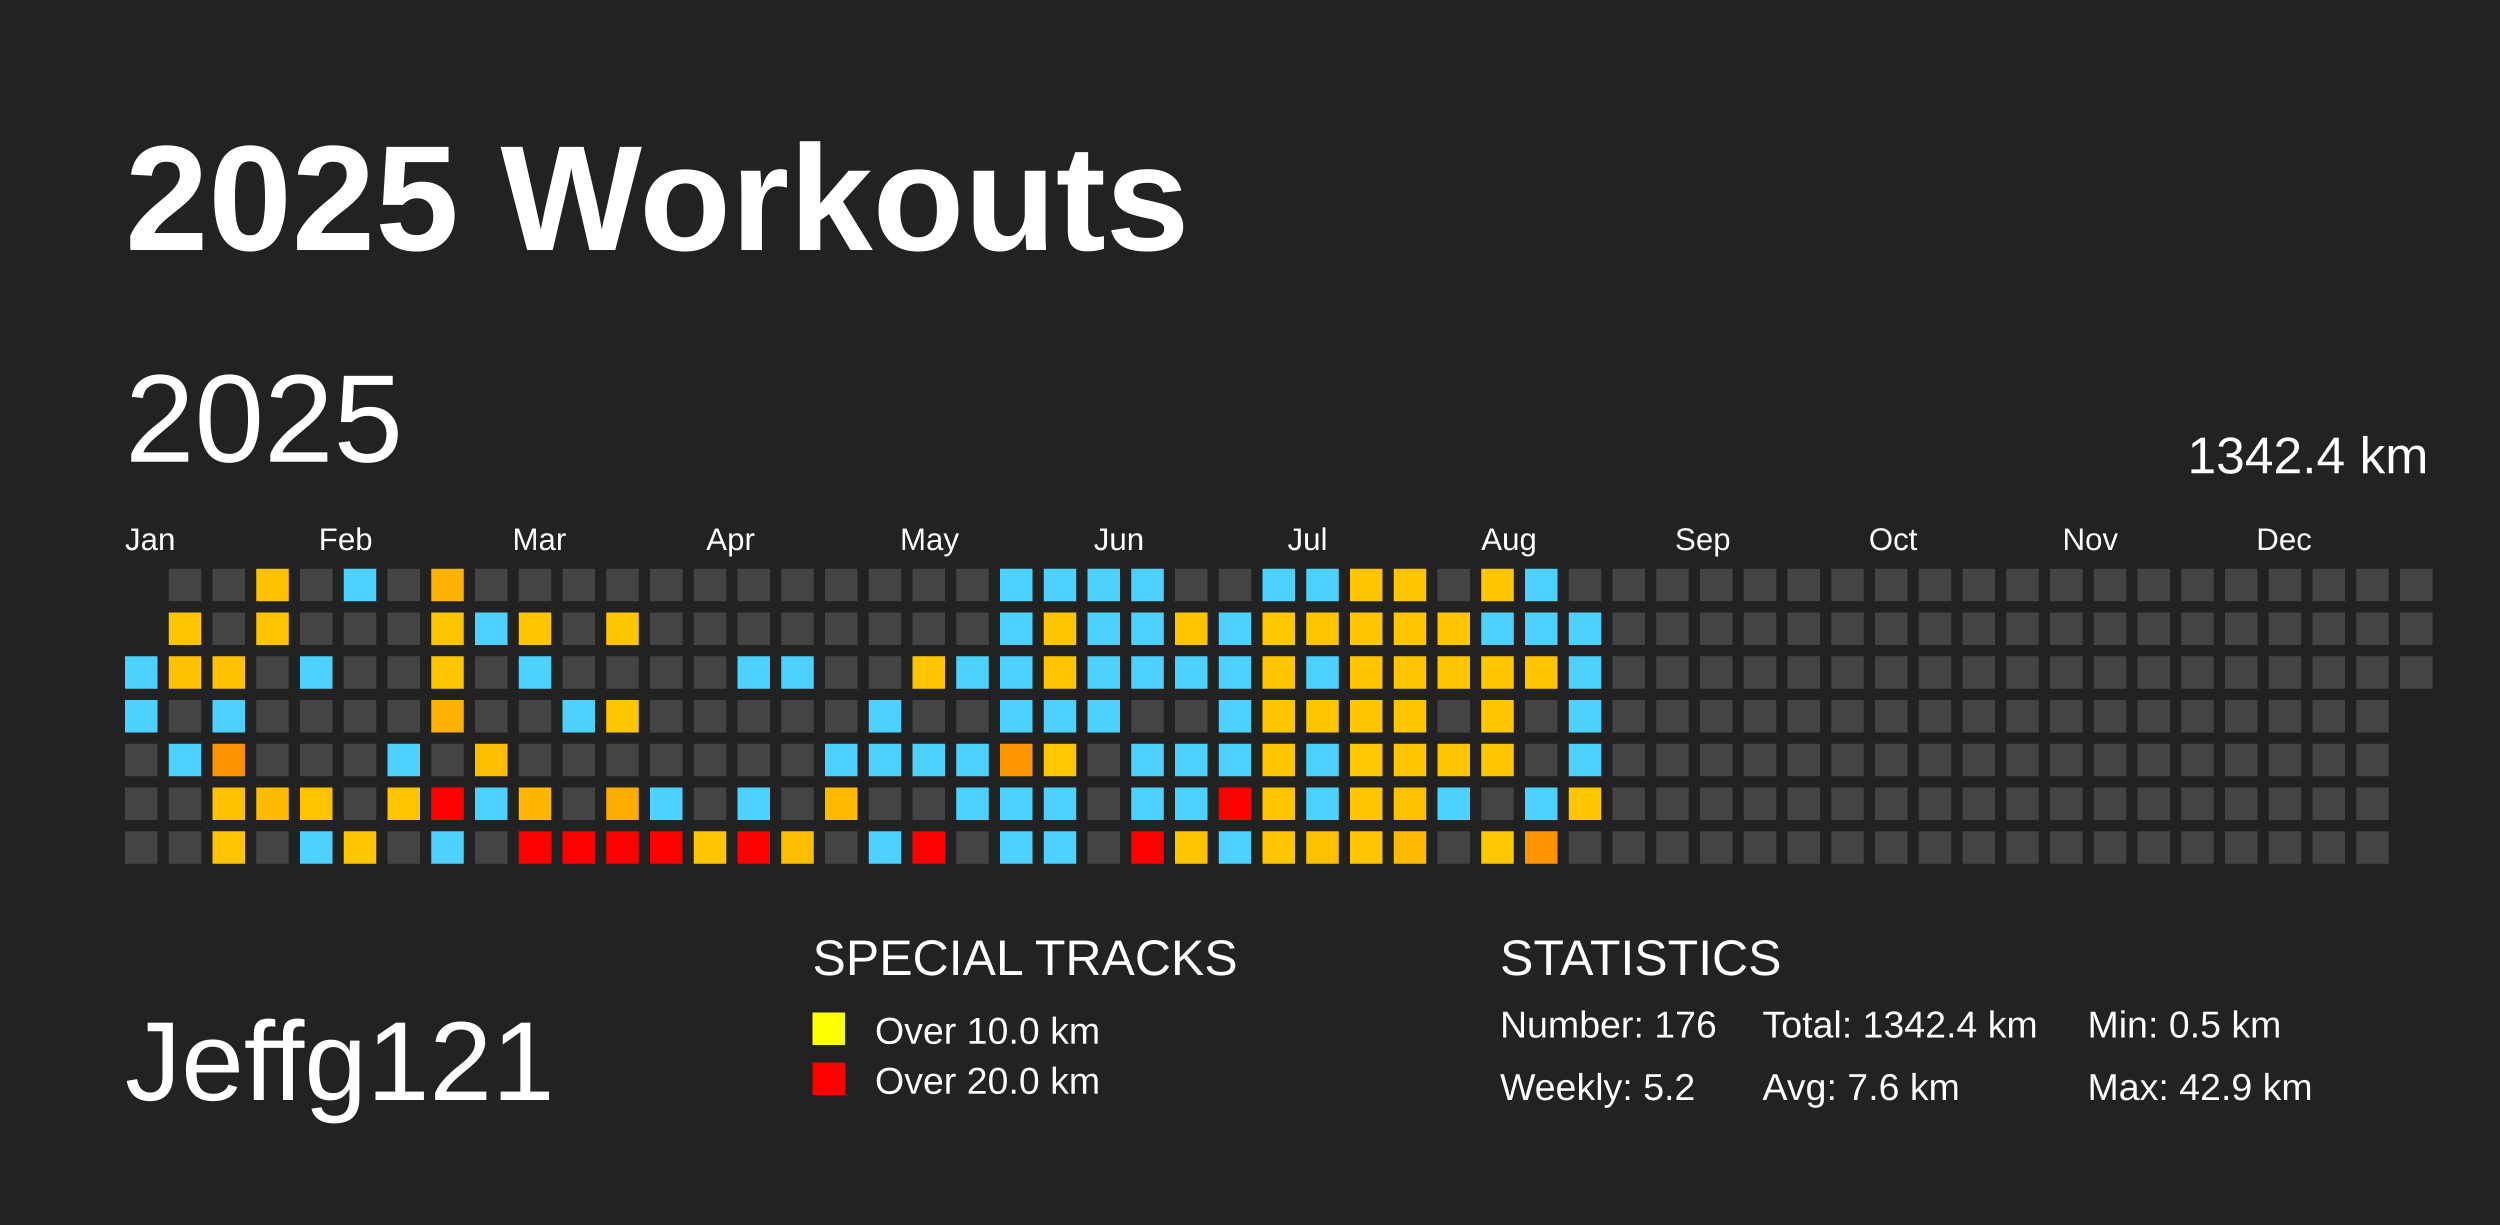
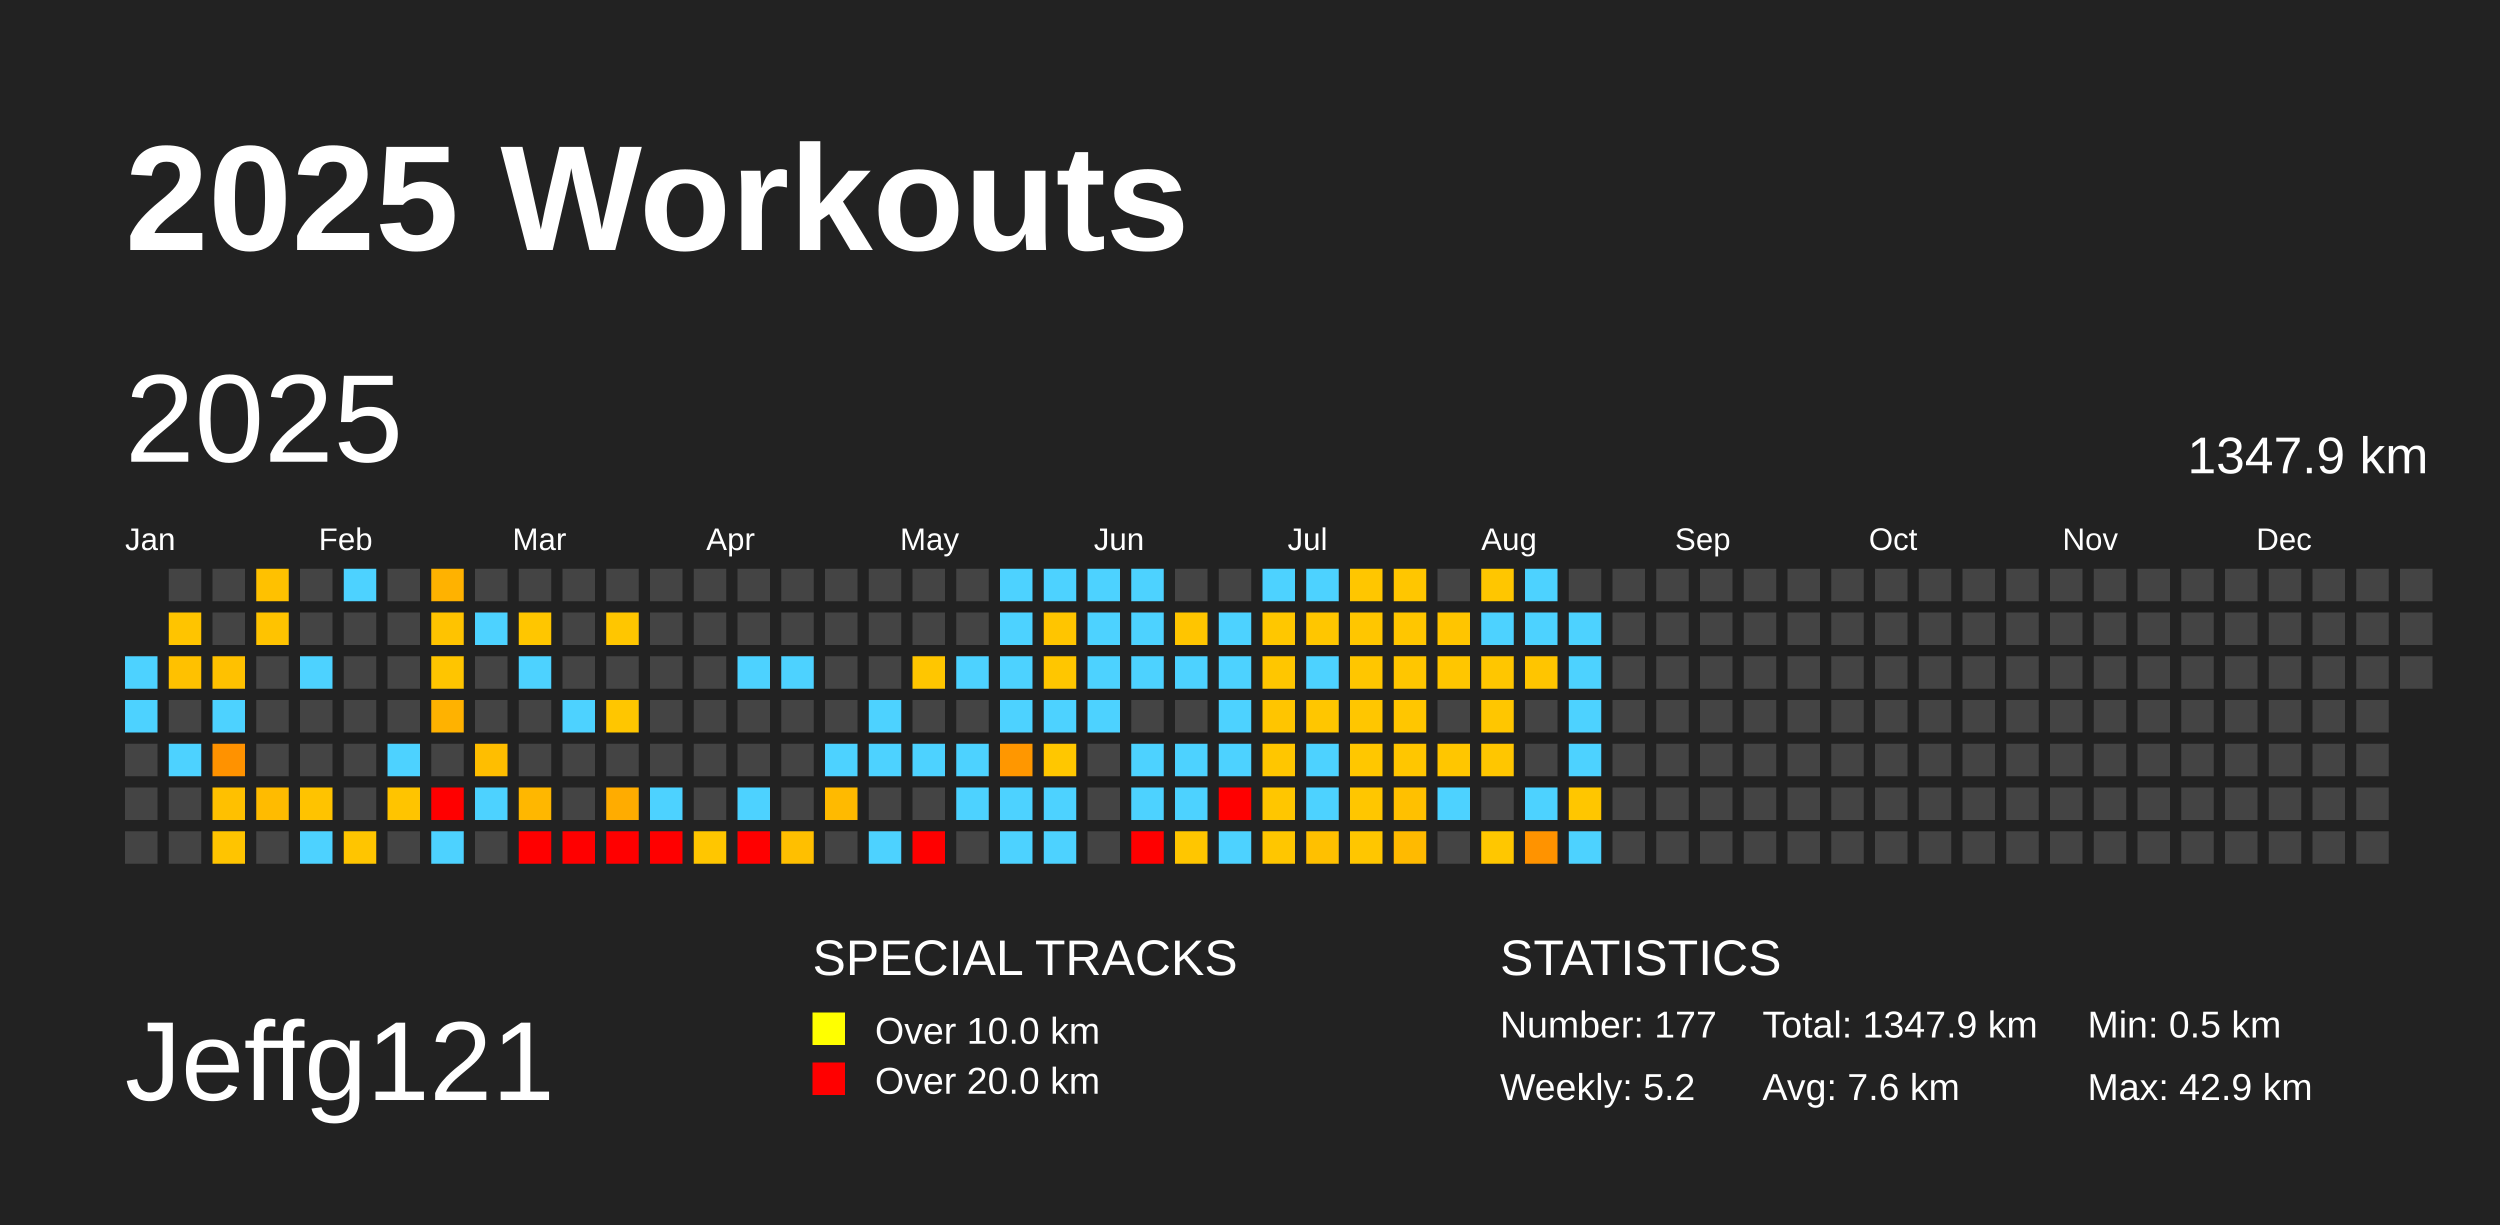
<svg xmlns="http://www.w3.org/2000/svg" baseProfile="full" height="98mm" version="1.1" viewBox="0,0,200,98" width="200mm">
  <defs />
  <rect fill="#222222" height="98" width="200" x="0" y="0" />
  <text fill="#FFFFFF" style="font-size:12px; font-family:Arial; font-weight:bold;" x="10" y="20">2025 Workouts</text>
  <text fill="#FFFFFF" style="font-size:9px; font-family:Arial" x="10" y="88">Jeffg121</text>
  <text fill="#FFFFFF" style="font-size:4px; font-family:Arial" x="65" y="78">SPECIAL TRACKS</text>
  <rect fill="yellow" height="2.6" width="2.6" x="65" y="81" />
  <text fill="#FFFFFF" style="font-size:3px; font-family:Arial" x="70" y="83.5">Over 10.0 km</text>
  <rect fill="red" height="2.6" width="2.6" x="65" y="85" />
  <text fill="#FFFFFF" style="font-size:3px; font-family:Arial" x="70" y="87.5">Over 20.0 km</text>
  <text fill="#FFFFFF" style="font-size:4px; font-family:Arial" x="120" y="78">STATISTICS</text>
-   <text fill="#FFFFFF" style="font-size:3px; font-family:Arial" x="120" y="83">Number: 176</text>
+   <text fill="#FFFFFF" style="font-size:3px; font-family:Arial" x="120" y="83">Number: 177</text>
  <text fill="#FFFFFF" style="font-size:3px; font-family:Arial" x="120" y="88">Weekly: 5.2</text>
-   <text fill="#FFFFFF" style="font-size:3px; font-family:Arial" x="141" y="83">Total: 1342.4 km</text>
+   <text fill="#FFFFFF" style="font-size:3px; font-family:Arial" x="141" y="83">Total: 1347.9 km</text>
  <text fill="#FFFFFF" style="font-size:3px; font-family:Arial" x="141" y="88">Avg: 7.6 km</text>
  <text fill="#FFFFFF" style="font-size:3px; font-family:Arial" x="167" y="83">Min: 0.5 km</text>
  <text fill="#FFFFFF" style="font-size:3px; font-family:Arial" x="167" y="88">Max: 42.9 km</text>
  <text dominant-baseline="hanging" fill="#FFFFFF" style="font-size:10.0px; font-family:Arial;" x="10" y="30">2025</text>
-   <text dominant-baseline="hanging" fill="#FFFFFF" style="font-size:4.125px; font-family:Arial;" x="175" y="35">1342.4 km</text>
+   <text dominant-baseline="hanging" fill="#FFFFFF" style="font-size:4.125px; font-family:Arial;" x="175" y="35">1347.9 km</text>
  <text fill="#FFFFFF" style="font-size:2.5px; font-family:Arial" x="10.0" y="44">Jan</text>
  <text fill="#FFFFFF" style="font-size:2.5px; font-family:Arial" x="25.5" y="44">Feb</text>
  <text fill="#FFFFFF" style="font-size:2.5px; font-family:Arial" x="41.0" y="44">Mar</text>
  <text fill="#FFFFFF" style="font-size:2.5px; font-family:Arial" x="56.5" y="44">Apr</text>
  <text fill="#FFFFFF" style="font-size:2.5px; font-family:Arial" x="72.0" y="44">May</text>
  <text fill="#FFFFFF" style="font-size:2.5px; font-family:Arial" x="87.5" y="44">Jun</text>
  <text fill="#FFFFFF" style="font-size:2.5px; font-family:Arial" x="103.0" y="44">Jul</text>
  <text fill="#FFFFFF" style="font-size:2.5px; font-family:Arial" x="118.5" y="44">Aug</text>
  <text fill="#FFFFFF" style="font-size:2.5px; font-family:Arial" x="134.0" y="44">Sep</text>
  <text fill="#FFFFFF" style="font-size:2.5px; font-family:Arial" x="149.5" y="44">Oct</text>
  <text fill="#FFFFFF" style="font-size:2.5px; font-family:Arial" x="165.0" y="44">Nov</text>
  <text fill="#FFFFFF" style="font-size:2.5px; font-family:Arial" x="180.5" y="44">Dec</text>
  <rect fill="#4dd2ff" height="2.6" width="2.6" x="10.0" y="52.5" />
  <rect fill="#4dd2ff" height="2.6" width="2.6" x="10.0" y="56.0" />
  <rect fill="#444444" height="2.6" width="2.6" x="10.0" y="59.5" />
  <rect fill="#444444" height="2.6" width="2.6" x="10.0" y="63.0" />
  <rect fill="#444444" height="2.6" width="2.6" x="10.0" y="66.5" />
  <rect fill="#444444" height="2.6" width="2.6" x="13.5" y="45.5" />
  <rect fill="#ffc400" height="2.6" width="2.6" x="13.5" y="49.0" />
  <rect fill="#ffc100" height="2.6" width="2.6" x="13.5" y="52.5" />
  <rect fill="#444444" height="2.6" width="2.6" x="13.5" y="56.0" />
  <rect fill="#4dd2ff" height="2.6" width="2.6" x="13.5" y="59.5" />
  <rect fill="#444444" height="2.6" width="2.6" x="13.5" y="63.0" />
  <rect fill="#444444" height="2.6" width="2.6" x="13.5" y="66.5" />
  <rect fill="#444444" height="2.6" width="2.6" x="17.0" y="45.5" />
  <rect fill="#444444" height="2.6" width="2.6" x="17.0" y="49.0" />
  <rect fill="#ffc100" height="2.6" width="2.6" x="17.0" y="52.5" />
  <rect fill="#4dd2ff" height="2.6" width="2.6" x="17.0" y="56.0" />
  <rect fill="#ff9200" height="2.6" width="2.6" x="17.0" y="59.5" />
  <rect fill="#ffc000" height="2.6" width="2.6" x="17.0" y="63.0" />
  <rect fill="#ffc400" height="2.6" width="2.6" x="17.0" y="66.5" />
  <rect fill="#ffc100" height="2.6" width="2.6" x="20.5" y="45.5" />
  <rect fill="#ffc300" height="2.6" width="2.6" x="20.5" y="49.0" />
  <rect fill="#444444" height="2.6" width="2.6" x="20.5" y="52.5" />
  <rect fill="#444444" height="2.6" width="2.6" x="20.5" y="56.0" />
  <rect fill="#444444" height="2.6" width="2.6" x="20.5" y="59.5" />
  <rect fill="#ffbb00" height="2.6" width="2.6" x="20.5" y="63.0" />
  <rect fill="#444444" height="2.6" width="2.6" x="20.5" y="66.5" />
  <rect fill="#444444" height="2.6" width="2.6" x="24.0" y="45.5" />
  <rect fill="#444444" height="2.6" width="2.6" x="24.0" y="49.0" />
  <rect fill="#4dd2ff" height="2.6" width="2.6" x="24.0" y="52.5" />
  <rect fill="#444444" height="2.6" width="2.6" x="24.0" y="56.0" />
  <rect fill="#444444" height="2.6" width="2.6" x="24.0" y="59.5" />
  <rect fill="#ffc300" height="2.6" width="2.6" x="24.0" y="63.0" />
  <rect fill="#4dd2ff" height="2.6" width="2.6" x="24.0" y="66.5" />
  <rect fill="#4dd2ff" height="2.6" width="2.6" x="27.5" y="45.5" />
  <rect fill="#444444" height="2.6" width="2.6" x="27.5" y="49.0" />
  <rect fill="#444444" height="2.6" width="2.6" x="27.5" y="52.5" />
  <rect fill="#444444" height="2.6" width="2.6" x="27.5" y="56.0" />
  <rect fill="#444444" height="2.6" width="2.6" x="27.5" y="59.5" />
  <rect fill="#444444" height="2.6" width="2.6" x="27.5" y="63.0" />
  <rect fill="#ffc500" height="2.6" width="2.6" x="27.5" y="66.5" />
  <rect fill="#444444" height="2.6" width="2.6" x="31.0" y="45.5" />
  <rect fill="#444444" height="2.6" width="2.6" x="31.0" y="49.0" />
  <rect fill="#444444" height="2.6" width="2.6" x="31.0" y="52.5" />
  <rect fill="#444444" height="2.6" width="2.6" x="31.0" y="56.0" />
  <rect fill="#4dd2ff" height="2.6" width="2.6" x="31.0" y="59.5" />
  <rect fill="#ffc400" height="2.6" width="2.6" x="31.0" y="63.0" />
  <rect fill="#444444" height="2.6" width="2.6" x="31.0" y="66.5" />
  <rect fill="#ffb200" height="2.6" width="2.6" x="34.5" y="45.5" />
  <rect fill="#ffc300" height="2.6" width="2.6" x="34.5" y="49.0" />
  <rect fill="#ffc500" height="2.6" width="2.6" x="34.5" y="52.5" />
  <rect fill="#ffb200" height="2.6" width="2.6" x="34.5" y="56.0" />
  <rect fill="#444444" height="2.6" width="2.6" x="34.5" y="59.5" />
  <rect fill="red" height="2.6" width="2.6" x="34.5" y="63.0" />
  <rect fill="#4dd2ff" height="2.6" width="2.6" x="34.5" y="66.5" />
  <rect fill="#444444" height="2.6" width="2.6" x="38.0" y="45.5" />
  <rect fill="#4dd2ff" height="2.6" width="2.6" x="38.0" y="49.0" />
  <rect fill="#444444" height="2.6" width="2.6" x="38.0" y="52.5" />
  <rect fill="#444444" height="2.6" width="2.6" x="38.0" y="56.0" />
  <rect fill="#ffbe00" height="2.6" width="2.6" x="38.0" y="59.5" />
  <rect fill="#4dd2ff" height="2.6" width="2.6" x="38.0" y="63.0" />
  <rect fill="#444444" height="2.6" width="2.6" x="38.0" y="66.5" />
  <rect fill="#444444" height="2.6" width="2.6" x="41.5" y="45.5" />
  <rect fill="#ffc600" height="2.6" width="2.6" x="41.5" y="49.0" />
  <rect fill="#4dd2ff" height="2.6" width="2.6" x="41.5" y="52.5" />
  <rect fill="#444444" height="2.6" width="2.6" x="41.5" y="56.0" />
  <rect fill="#444444" height="2.6" width="2.6" x="41.5" y="59.5" />
  <rect fill="#ffb700" height="2.6" width="2.6" x="41.5" y="63.0" />
  <rect fill="red" height="2.6" width="2.6" x="41.5" y="66.5" />
  <rect fill="#444444" height="2.6" width="2.6" x="45.0" y="45.5" />
  <rect fill="#444444" height="2.6" width="2.6" x="45.0" y="49.0" />
  <rect fill="#444444" height="2.6" width="2.6" x="45.0" y="52.5" />
  <rect fill="#4dd2ff" height="2.6" width="2.6" x="45.0" y="56.0" />
  <rect fill="#444444" height="2.6" width="2.6" x="45.0" y="59.5" />
  <rect fill="#444444" height="2.6" width="2.6" x="45.0" y="63.0" />
  <rect fill="red" height="2.6" width="2.6" x="45.0" y="66.5" />
  <rect fill="#444444" height="2.6" width="2.6" x="48.5" y="45.5" />
  <rect fill="#ffc600" height="2.6" width="2.6" x="48.5" y="49.0" />
  <rect fill="#444444" height="2.6" width="2.6" x="48.5" y="52.5" />
  <rect fill="#ffc600" height="2.6" width="2.6" x="48.5" y="56.0" />
  <rect fill="#444444" height="2.6" width="2.6" x="48.5" y="59.5" />
  <rect fill="#ffac00" height="2.6" width="2.6" x="48.5" y="63.0" />
  <rect fill="red" height="2.6" width="2.6" x="48.5" y="66.5" />
  <rect fill="#444444" height="2.6" width="2.6" x="52.0" y="45.5" />
  <rect fill="#444444" height="2.6" width="2.6" x="52.0" y="49.0" />
  <rect fill="#444444" height="2.6" width="2.6" x="52.0" y="52.5" />
  <rect fill="#444444" height="2.6" width="2.6" x="52.0" y="56.0" />
  <rect fill="#444444" height="2.6" width="2.6" x="52.0" y="59.5" />
  <rect fill="#4dd2ff" height="2.6" width="2.6" x="52.0" y="63.0" />
  <rect fill="red" height="2.6" width="2.6" x="52.0" y="66.5" />
  <rect fill="#444444" height="2.6" width="2.6" x="55.5" y="45.5" />
  <rect fill="#444444" height="2.6" width="2.6" x="55.5" y="49.0" />
  <rect fill="#444444" height="2.6" width="2.6" x="55.5" y="52.5" />
  <rect fill="#444444" height="2.6" width="2.6" x="55.5" y="56.0" />
  <rect fill="#444444" height="2.6" width="2.6" x="55.5" y="59.5" />
  <rect fill="#444444" height="2.6" width="2.6" x="55.5" y="63.0" />
  <rect fill="#ffc600" height="2.6" width="2.6" x="55.5" y="66.5" />
  <rect fill="#444444" height="2.6" width="2.6" x="59.0" y="45.5" />
  <rect fill="#444444" height="2.6" width="2.6" x="59.0" y="49.0" />
  <rect fill="#4dd2ff" height="2.6" width="2.6" x="59.0" y="52.5" />
  <rect fill="#444444" height="2.6" width="2.6" x="59.0" y="56.0" />
  <rect fill="#444444" height="2.6" width="2.6" x="59.0" y="59.5" />
  <rect fill="#4dd2ff" height="2.6" width="2.6" x="59.0" y="63.0" />
  <rect fill="red" height="2.6" width="2.6" x="59.0" y="66.5" />
  <rect fill="#444444" height="2.6" width="2.6" x="62.5" y="45.5" />
  <rect fill="#444444" height="2.6" width="2.6" x="62.5" y="49.0" />
  <rect fill="#4dd2ff" height="2.6" width="2.6" x="62.5" y="52.5" />
  <rect fill="#444444" height="2.6" width="2.6" x="62.5" y="56.0" />
  <rect fill="#444444" height="2.6" width="2.6" x="62.5" y="59.5" />
  <rect fill="#444444" height="2.6" width="2.6" x="62.5" y="63.0" />
  <rect fill="#ffbf00" height="2.6" width="2.6" x="62.5" y="66.5" />
  <rect fill="#444444" height="2.6" width="2.6" x="66.0" y="45.5" />
  <rect fill="#444444" height="2.6" width="2.6" x="66.0" y="49.0" />
  <rect fill="#444444" height="2.6" width="2.6" x="66.0" y="52.5" />
  <rect fill="#444444" height="2.6" width="2.6" x="66.0" y="56.0" />
  <rect fill="#4dd2ff" height="2.6" width="2.6" x="66.0" y="59.5" />
  <rect fill="#ffba00" height="2.6" width="2.6" x="66.0" y="63.0" />
  <rect fill="#444444" height="2.6" width="2.6" x="66.0" y="66.5" />
  <rect fill="#444444" height="2.6" width="2.6" x="69.5" y="45.5" />
  <rect fill="#444444" height="2.6" width="2.6" x="69.5" y="49.0" />
  <rect fill="#444444" height="2.6" width="2.6" x="69.5" y="52.5" />
  <rect fill="#4dd2ff" height="2.6" width="2.6" x="69.5" y="56.0" />
  <rect fill="#4dd2ff" height="2.6" width="2.6" x="69.5" y="59.5" />
  <rect fill="#444444" height="2.6" width="2.6" x="69.5" y="63.0" />
  <rect fill="#4dd2ff" height="2.6" width="2.6" x="69.5" y="66.5" />
  <rect fill="#444444" height="2.6" width="2.6" x="73.0" y="45.5" />
  <rect fill="#444444" height="2.6" width="2.6" x="73.0" y="49.0" />
  <rect fill="#ffc600" height="2.6" width="2.6" x="73.0" y="52.5" />
  <rect fill="#444444" height="2.6" width="2.6" x="73.0" y="56.0" />
  <rect fill="#4dd2ff" height="2.6" width="2.6" x="73.0" y="59.5" />
  <rect fill="#444444" height="2.6" width="2.6" x="73.0" y="63.0" />
  <rect fill="red" height="2.6" width="2.6" x="73.0" y="66.5" />
  <rect fill="#444444" height="2.6" width="2.6" x="76.5" y="45.5" />
  <rect fill="#444444" height="2.6" width="2.6" x="76.5" y="49.0" />
  <rect fill="#4dd2ff" height="2.6" width="2.6" x="76.5" y="52.5" />
  <rect fill="#444444" height="2.6" width="2.6" x="76.5" y="56.0" />
  <rect fill="#4dd2ff" height="2.6" width="2.6" x="76.5" y="59.5" />
  <rect fill="#4dd2ff" height="2.6" width="2.6" x="76.5" y="63.0" />
  <rect fill="#444444" height="2.6" width="2.6" x="76.5" y="66.5" />
  <rect fill="#4dd2ff" height="2.6" width="2.6" x="80.0" y="45.5" />
  <rect fill="#4dd2ff" height="2.6" width="2.6" x="80.0" y="49.0" />
  <rect fill="#4dd2ff" height="2.6" width="2.6" x="80.0" y="52.5" />
  <rect fill="#4dd2ff" height="2.6" width="2.6" x="80.0" y="56.0" />
  <rect fill="#ff9700" height="2.6" width="2.6" x="80.0" y="59.5" />
  <rect fill="#4dd2ff" height="2.6" width="2.6" x="80.0" y="63.0" />
  <rect fill="#4dd2ff" height="2.6" width="2.6" x="80.0" y="66.5" />
  <rect fill="#4dd2ff" height="2.6" width="2.6" x="83.5" y="45.5" />
  <rect fill="#ffc500" height="2.6" width="2.6" x="83.5" y="49.0" />
  <rect fill="#ffc600" height="2.6" width="2.6" x="83.5" y="52.5" />
  <rect fill="#4dd2ff" height="2.6" width="2.6" x="83.5" y="56.0" />
  <rect fill="#ffc700" height="2.6" width="2.6" x="83.5" y="59.5" />
  <rect fill="#4dd2ff" height="2.6" width="2.6" x="83.5" y="63.0" />
  <rect fill="#4dd2ff" height="2.6" width="2.6" x="83.5" y="66.5" />
  <rect fill="#4dd2ff" height="2.6" width="2.6" x="87.0" y="45.5" />
  <rect fill="#4dd2ff" height="2.6" width="2.6" x="87.0" y="49.0" />
  <rect fill="#4dd2ff" height="2.6" width="2.6" x="87.0" y="52.5" />
  <rect fill="#4dd2ff" height="2.6" width="2.6" x="87.0" y="56.0" />
  <rect fill="#444444" height="2.6" width="2.6" x="87.0" y="59.5" />
  <rect fill="#444444" height="2.6" width="2.6" x="87.0" y="63.0" />
  <rect fill="#444444" height="2.6" width="2.6" x="87.0" y="66.5" />
  <rect fill="#4dd2ff" height="2.6" width="2.6" x="90.5" y="45.5" />
  <rect fill="#4dd2ff" height="2.6" width="2.6" x="90.5" y="49.0" />
  <rect fill="#4dd2ff" height="2.6" width="2.6" x="90.5" y="52.5" />
  <rect fill="#444444" height="2.6" width="2.6" x="90.5" y="56.0" />
  <rect fill="#4dd2ff" height="2.6" width="2.6" x="90.5" y="59.5" />
  <rect fill="#4dd2ff" height="2.6" width="2.6" x="90.5" y="63.0" />
  <rect fill="red" height="2.6" width="2.6" x="90.5" y="66.5" />
  <rect fill="#444444" height="2.6" width="2.6" x="94.0" y="45.5" />
  <rect fill="#ffc500" height="2.6" width="2.6" x="94.0" y="49.0" />
  <rect fill="#4dd2ff" height="2.6" width="2.6" x="94.0" y="52.5" />
  <rect fill="#444444" height="2.6" width="2.6" x="94.0" y="56.0" />
  <rect fill="#4dd2ff" height="2.6" width="2.6" x="94.0" y="59.5" />
  <rect fill="#4dd2ff" height="2.6" width="2.6" x="94.0" y="63.0" />
  <rect fill="#ffc600" height="2.6" width="2.6" x="94.0" y="66.5" />
  <rect fill="#444444" height="2.6" width="2.6" x="97.5" y="45.5" />
  <rect fill="#4dd2ff" height="2.6" width="2.6" x="97.5" y="49.0" />
  <rect fill="#4dd2ff" height="2.6" width="2.6" x="97.5" y="52.5" />
  <rect fill="#4dd2ff" height="2.6" width="2.6" x="97.5" y="56.0" />
  <rect fill="#4dd2ff" height="2.6" width="2.6" x="97.5" y="59.5" />
  <rect fill="red" height="2.6" width="2.6" x="97.5" y="63.0" />
  <rect fill="#4dd2ff" height="2.6" width="2.6" x="97.5" y="66.5" />
  <rect fill="#4dd2ff" height="2.6" width="2.6" x="101.0" y="45.5" />
  <rect fill="#ffc700" height="2.6" width="2.6" x="101.0" y="49.0" />
  <rect fill="#ffc600" height="2.6" width="2.6" x="101.0" y="52.5" />
  <rect fill="#ffc500" height="2.6" width="2.6" x="101.0" y="56.0" />
  <rect fill="#ffc600" height="2.6" width="2.6" x="101.0" y="59.5" />
  <rect fill="#ffc600" height="2.6" width="2.6" x="101.0" y="63.0" />
  <rect fill="#ffc600" height="2.6" width="2.6" x="101.0" y="66.5" />
  <rect fill="#4dd2ff" height="2.6" width="2.6" x="104.5" y="45.5" />
  <rect fill="#ffc600" height="2.6" width="2.6" x="104.5" y="49.0" />
  <rect fill="#4dd2ff" height="2.6" width="2.6" x="104.5" y="52.5" />
  <rect fill="#ffc600" height="2.6" width="2.6" x="104.5" y="56.0" />
  <rect fill="#4dd2ff" height="2.6" width="2.6" x="104.5" y="59.5" />
  <rect fill="#4dd2ff" height="2.6" width="2.6" x="104.5" y="63.0" />
  <rect fill="#ffc000" height="2.6" width="2.6" x="104.5" y="66.5" />
  <rect fill="#ffc600" height="2.6" width="2.6" x="108.0" y="45.5" />
  <rect fill="#ffc600" height="2.6" width="2.6" x="108.0" y="49.0" />
  <rect fill="#ffc600" height="2.6" width="2.6" x="108.0" y="52.5" />
  <rect fill="#ffc600" height="2.6" width="2.6" x="108.0" y="56.0" />
  <rect fill="#ffc700" height="2.6" width="2.6" x="108.0" y="59.5" />
  <rect fill="#ffc600" height="2.6" width="2.6" x="108.0" y="63.0" />
  <rect fill="#ffc600" height="2.6" width="2.6" x="108.0" y="66.5" />
  <rect fill="#ffc600" height="2.6" width="2.6" x="111.5" y="45.5" />
  <rect fill="#ffc600" height="2.6" width="2.6" x="111.5" y="49.0" />
  <rect fill="#ffc600" height="2.6" width="2.6" x="111.5" y="52.5" />
  <rect fill="#ffc600" height="2.6" width="2.6" x="111.5" y="56.0" />
  <rect fill="#ffc600" height="2.6" width="2.6" x="111.5" y="59.5" />
  <rect fill="#ffc000" height="2.6" width="2.6" x="111.5" y="63.0" />
  <rect fill="#ffba00" height="2.6" width="2.6" x="111.5" y="66.5" />
  <rect fill="#444444" height="2.6" width="2.6" x="115.0" y="45.5" />
  <rect fill="#ffc500" height="2.6" width="2.6" x="115.0" y="49.0" />
  <rect fill="#ffc600" height="2.6" width="2.6" x="115.0" y="52.5" />
  <rect fill="#444444" height="2.6" width="2.6" x="115.0" y="56.0" />
  <rect fill="#ffc600" height="2.6" width="2.6" x="115.0" y="59.5" />
  <rect fill="#4dd2ff" height="2.6" width="2.6" x="115.0" y="63.0" />
  <rect fill="#444444" height="2.6" width="2.6" x="115.0" y="66.5" />
  <rect fill="#ffc600" height="2.6" width="2.6" x="118.5" y="45.5" />
  <rect fill="#4dd2ff" height="2.6" width="2.6" x="118.5" y="49.0" />
  <rect fill="#ffc600" height="2.6" width="2.6" x="118.5" y="52.5" />
  <rect fill="#ffc600" height="2.6" width="2.6" x="118.5" y="56.0" />
  <rect fill="#ffc600" height="2.6" width="2.6" x="118.5" y="59.5" />
  <rect fill="#444444" height="2.6" width="2.6" x="118.5" y="63.0" />
  <rect fill="#ffc700" height="2.6" width="2.6" x="118.5" y="66.5" />
  <rect fill="#4dd2ff" height="2.6" width="2.6" x="122.0" y="45.5" />
  <rect fill="#4dd2ff" height="2.6" width="2.6" x="122.0" y="49.0" />
  <rect fill="#ffc500" height="2.6" width="2.6" x="122.0" y="52.5" />
  <rect fill="#444444" height="2.6" width="2.6" x="122.0" y="56.0" />
  <rect fill="#444444" height="2.6" width="2.6" x="122.0" y="59.5" />
  <rect fill="#4dd2ff" height="2.6" width="2.6" x="122.0" y="63.0" />
  <rect fill="#ff9300" height="2.6" width="2.6" x="122.0" y="66.5" />
  <rect fill="#444444" height="2.6" width="2.6" x="125.5" y="45.5" />
  <rect fill="#4dd2ff" height="2.6" width="2.6" x="125.5" y="49.0" />
  <rect fill="#4dd2ff" height="2.6" width="2.6" x="125.5" y="52.5" />
  <rect fill="#4dd2ff" height="2.6" width="2.6" x="125.5" y="56.0" />
  <rect fill="#4dd2ff" height="2.6" width="2.6" x="125.5" y="59.5" />
  <rect fill="#ffc600" height="2.6" width="2.6" x="125.5" y="63.0" />
-   <rect fill="#444444" height="2.6" width="2.6" x="125.5" y="66.5" />
+   <rect fill="#4dd2ff" height="2.6" width="2.6" x="125.5" y="66.5" />
  <rect fill="#444444" height="2.6" width="2.6" x="129.0" y="45.5" />
  <rect fill="#444444" height="2.6" width="2.6" x="129.0" y="49.0" />
  <rect fill="#444444" height="2.6" width="2.6" x="129.0" y="52.5" />
  <rect fill="#444444" height="2.6" width="2.6" x="129.0" y="56.0" />
  <rect fill="#444444" height="2.6" width="2.6" x="129.0" y="59.5" />
  <rect fill="#444444" height="2.6" width="2.6" x="129.0" y="63.0" />
  <rect fill="#444444" height="2.6" width="2.6" x="129.0" y="66.5" />
  <rect fill="#444444" height="2.6" width="2.6" x="132.5" y="45.5" />
  <rect fill="#444444" height="2.6" width="2.6" x="132.5" y="49.0" />
  <rect fill="#444444" height="2.6" width="2.6" x="132.5" y="52.5" />
  <rect fill="#444444" height="2.6" width="2.6" x="132.5" y="56.0" />
  <rect fill="#444444" height="2.6" width="2.6" x="132.5" y="59.5" />
  <rect fill="#444444" height="2.6" width="2.6" x="132.5" y="63.0" />
  <rect fill="#444444" height="2.6" width="2.6" x="132.5" y="66.5" />
  <rect fill="#444444" height="2.6" width="2.6" x="136.0" y="45.5" />
  <rect fill="#444444" height="2.6" width="2.6" x="136.0" y="49.0" />
  <rect fill="#444444" height="2.6" width="2.6" x="136.0" y="52.5" />
  <rect fill="#444444" height="2.6" width="2.6" x="136.0" y="56.0" />
  <rect fill="#444444" height="2.6" width="2.6" x="136.0" y="59.5" />
  <rect fill="#444444" height="2.6" width="2.6" x="136.0" y="63.0" />
  <rect fill="#444444" height="2.6" width="2.6" x="136.0" y="66.5" />
  <rect fill="#444444" height="2.6" width="2.6" x="139.5" y="45.5" />
  <rect fill="#444444" height="2.6" width="2.6" x="139.5" y="49.0" />
  <rect fill="#444444" height="2.6" width="2.6" x="139.5" y="52.5" />
  <rect fill="#444444" height="2.6" width="2.6" x="139.5" y="56.0" />
  <rect fill="#444444" height="2.6" width="2.6" x="139.5" y="59.5" />
  <rect fill="#444444" height="2.6" width="2.6" x="139.5" y="63.0" />
  <rect fill="#444444" height="2.6" width="2.6" x="139.5" y="66.5" />
  <rect fill="#444444" height="2.6" width="2.6" x="143.0" y="45.5" />
  <rect fill="#444444" height="2.6" width="2.6" x="143.0" y="49.0" />
  <rect fill="#444444" height="2.6" width="2.6" x="143.0" y="52.5" />
  <rect fill="#444444" height="2.6" width="2.6" x="143.0" y="56.0" />
  <rect fill="#444444" height="2.6" width="2.6" x="143.0" y="59.5" />
  <rect fill="#444444" height="2.6" width="2.6" x="143.0" y="63.0" />
  <rect fill="#444444" height="2.6" width="2.6" x="143.0" y="66.5" />
  <rect fill="#444444" height="2.6" width="2.6" x="146.5" y="45.5" />
  <rect fill="#444444" height="2.6" width="2.6" x="146.5" y="49.0" />
  <rect fill="#444444" height="2.6" width="2.6" x="146.5" y="52.5" />
  <rect fill="#444444" height="2.6" width="2.6" x="146.5" y="56.0" />
  <rect fill="#444444" height="2.6" width="2.6" x="146.5" y="59.5" />
  <rect fill="#444444" height="2.6" width="2.6" x="146.5" y="63.0" />
  <rect fill="#444444" height="2.6" width="2.6" x="146.5" y="66.5" />
  <rect fill="#444444" height="2.6" width="2.6" x="150.0" y="45.5" />
  <rect fill="#444444" height="2.6" width="2.6" x="150.0" y="49.0" />
  <rect fill="#444444" height="2.6" width="2.6" x="150.0" y="52.5" />
  <rect fill="#444444" height="2.6" width="2.6" x="150.0" y="56.0" />
  <rect fill="#444444" height="2.6" width="2.6" x="150.0" y="59.5" />
  <rect fill="#444444" height="2.6" width="2.6" x="150.0" y="63.0" />
  <rect fill="#444444" height="2.6" width="2.6" x="150.0" y="66.5" />
  <rect fill="#444444" height="2.6" width="2.6" x="153.5" y="45.5" />
  <rect fill="#444444" height="2.6" width="2.6" x="153.5" y="49.0" />
  <rect fill="#444444" height="2.6" width="2.6" x="153.5" y="52.5" />
  <rect fill="#444444" height="2.6" width="2.6" x="153.5" y="56.0" />
  <rect fill="#444444" height="2.6" width="2.6" x="153.5" y="59.5" />
  <rect fill="#444444" height="2.6" width="2.6" x="153.5" y="63.0" />
  <rect fill="#444444" height="2.6" width="2.6" x="153.5" y="66.5" />
  <rect fill="#444444" height="2.6" width="2.6" x="157.0" y="45.5" />
  <rect fill="#444444" height="2.6" width="2.6" x="157.0" y="49.0" />
  <rect fill="#444444" height="2.6" width="2.6" x="157.0" y="52.5" />
  <rect fill="#444444" height="2.6" width="2.6" x="157.0" y="56.0" />
  <rect fill="#444444" height="2.6" width="2.6" x="157.0" y="59.5" />
  <rect fill="#444444" height="2.6" width="2.6" x="157.0" y="63.0" />
  <rect fill="#444444" height="2.6" width="2.6" x="157.0" y="66.5" />
  <rect fill="#444444" height="2.6" width="2.6" x="160.5" y="45.5" />
  <rect fill="#444444" height="2.6" width="2.6" x="160.5" y="49.0" />
  <rect fill="#444444" height="2.6" width="2.6" x="160.5" y="52.5" />
  <rect fill="#444444" height="2.6" width="2.6" x="160.5" y="56.0" />
  <rect fill="#444444" height="2.6" width="2.6" x="160.5" y="59.5" />
  <rect fill="#444444" height="2.6" width="2.6" x="160.5" y="63.0" />
  <rect fill="#444444" height="2.6" width="2.6" x="160.5" y="66.5" />
  <rect fill="#444444" height="2.6" width="2.6" x="164.0" y="45.5" />
  <rect fill="#444444" height="2.6" width="2.6" x="164.0" y="49.0" />
  <rect fill="#444444" height="2.6" width="2.6" x="164.0" y="52.5" />
  <rect fill="#444444" height="2.6" width="2.6" x="164.0" y="56.0" />
  <rect fill="#444444" height="2.6" width="2.6" x="164.0" y="59.5" />
  <rect fill="#444444" height="2.6" width="2.6" x="164.0" y="63.0" />
  <rect fill="#444444" height="2.6" width="2.6" x="164.0" y="66.5" />
  <rect fill="#444444" height="2.6" width="2.6" x="167.5" y="45.5" />
  <rect fill="#444444" height="2.6" width="2.6" x="167.5" y="49.0" />
  <rect fill="#444444" height="2.6" width="2.6" x="167.5" y="52.5" />
  <rect fill="#444444" height="2.6" width="2.6" x="167.5" y="56.0" />
  <rect fill="#444444" height="2.6" width="2.6" x="167.5" y="59.5" />
  <rect fill="#444444" height="2.6" width="2.6" x="167.5" y="63.0" />
  <rect fill="#444444" height="2.6" width="2.6" x="167.5" y="66.5" />
  <rect fill="#444444" height="2.6" width="2.6" x="171.0" y="45.5" />
  <rect fill="#444444" height="2.6" width="2.6" x="171.0" y="49.0" />
  <rect fill="#444444" height="2.6" width="2.6" x="171.0" y="52.5" />
  <rect fill="#444444" height="2.6" width="2.6" x="171.0" y="56.0" />
  <rect fill="#444444" height="2.6" width="2.6" x="171.0" y="59.5" />
  <rect fill="#444444" height="2.6" width="2.6" x="171.0" y="63.0" />
  <rect fill="#444444" height="2.6" width="2.6" x="171.0" y="66.5" />
  <rect fill="#444444" height="2.6" width="2.6" x="174.5" y="45.5" />
  <rect fill="#444444" height="2.6" width="2.6" x="174.5" y="49.0" />
  <rect fill="#444444" height="2.6" width="2.6" x="174.5" y="52.5" />
  <rect fill="#444444" height="2.6" width="2.6" x="174.5" y="56.0" />
  <rect fill="#444444" height="2.6" width="2.6" x="174.5" y="59.5" />
  <rect fill="#444444" height="2.6" width="2.6" x="174.5" y="63.0" />
  <rect fill="#444444" height="2.6" width="2.6" x="174.5" y="66.5" />
  <rect fill="#444444" height="2.6" width="2.6" x="178.0" y="45.5" />
  <rect fill="#444444" height="2.6" width="2.6" x="178.0" y="49.0" />
  <rect fill="#444444" height="2.6" width="2.6" x="178.0" y="52.5" />
  <rect fill="#444444" height="2.6" width="2.6" x="178.0" y="56.0" />
  <rect fill="#444444" height="2.6" width="2.6" x="178.0" y="59.5" />
  <rect fill="#444444" height="2.6" width="2.6" x="178.0" y="63.0" />
  <rect fill="#444444" height="2.6" width="2.6" x="178.0" y="66.5" />
  <rect fill="#444444" height="2.6" width="2.6" x="181.5" y="45.5" />
  <rect fill="#444444" height="2.6" width="2.6" x="181.5" y="49.0" />
  <rect fill="#444444" height="2.6" width="2.6" x="181.5" y="52.5" />
  <rect fill="#444444" height="2.6" width="2.6" x="181.5" y="56.0" />
  <rect fill="#444444" height="2.6" width="2.6" x="181.5" y="59.5" />
  <rect fill="#444444" height="2.6" width="2.6" x="181.5" y="63.0" />
  <rect fill="#444444" height="2.6" width="2.6" x="181.5" y="66.5" />
  <rect fill="#444444" height="2.6" width="2.6" x="185.0" y="45.5" />
  <rect fill="#444444" height="2.6" width="2.6" x="185.0" y="49.0" />
  <rect fill="#444444" height="2.6" width="2.6" x="185.0" y="52.5" />
  <rect fill="#444444" height="2.6" width="2.6" x="185.0" y="56.0" />
  <rect fill="#444444" height="2.6" width="2.6" x="185.0" y="59.5" />
  <rect fill="#444444" height="2.6" width="2.6" x="185.0" y="63.0" />
  <rect fill="#444444" height="2.6" width="2.6" x="185.0" y="66.5" />
  <rect fill="#444444" height="2.6" width="2.6" x="188.5" y="45.5" />
  <rect fill="#444444" height="2.6" width="2.6" x="188.5" y="49.0" />
  <rect fill="#444444" height="2.6" width="2.6" x="188.5" y="52.5" />
  <rect fill="#444444" height="2.6" width="2.6" x="188.5" y="56.0" />
  <rect fill="#444444" height="2.6" width="2.6" x="188.5" y="59.5" />
  <rect fill="#444444" height="2.6" width="2.6" x="188.5" y="63.0" />
  <rect fill="#444444" height="2.6" width="2.6" x="188.5" y="66.5" />
  <rect fill="#444444" height="2.6" width="2.6" x="192.0" y="45.5" />
  <rect fill="#444444" height="2.6" width="2.6" x="192.0" y="49.0" />
  <rect fill="#444444" height="2.6" width="2.6" x="192.0" y="52.5" />
</svg>
